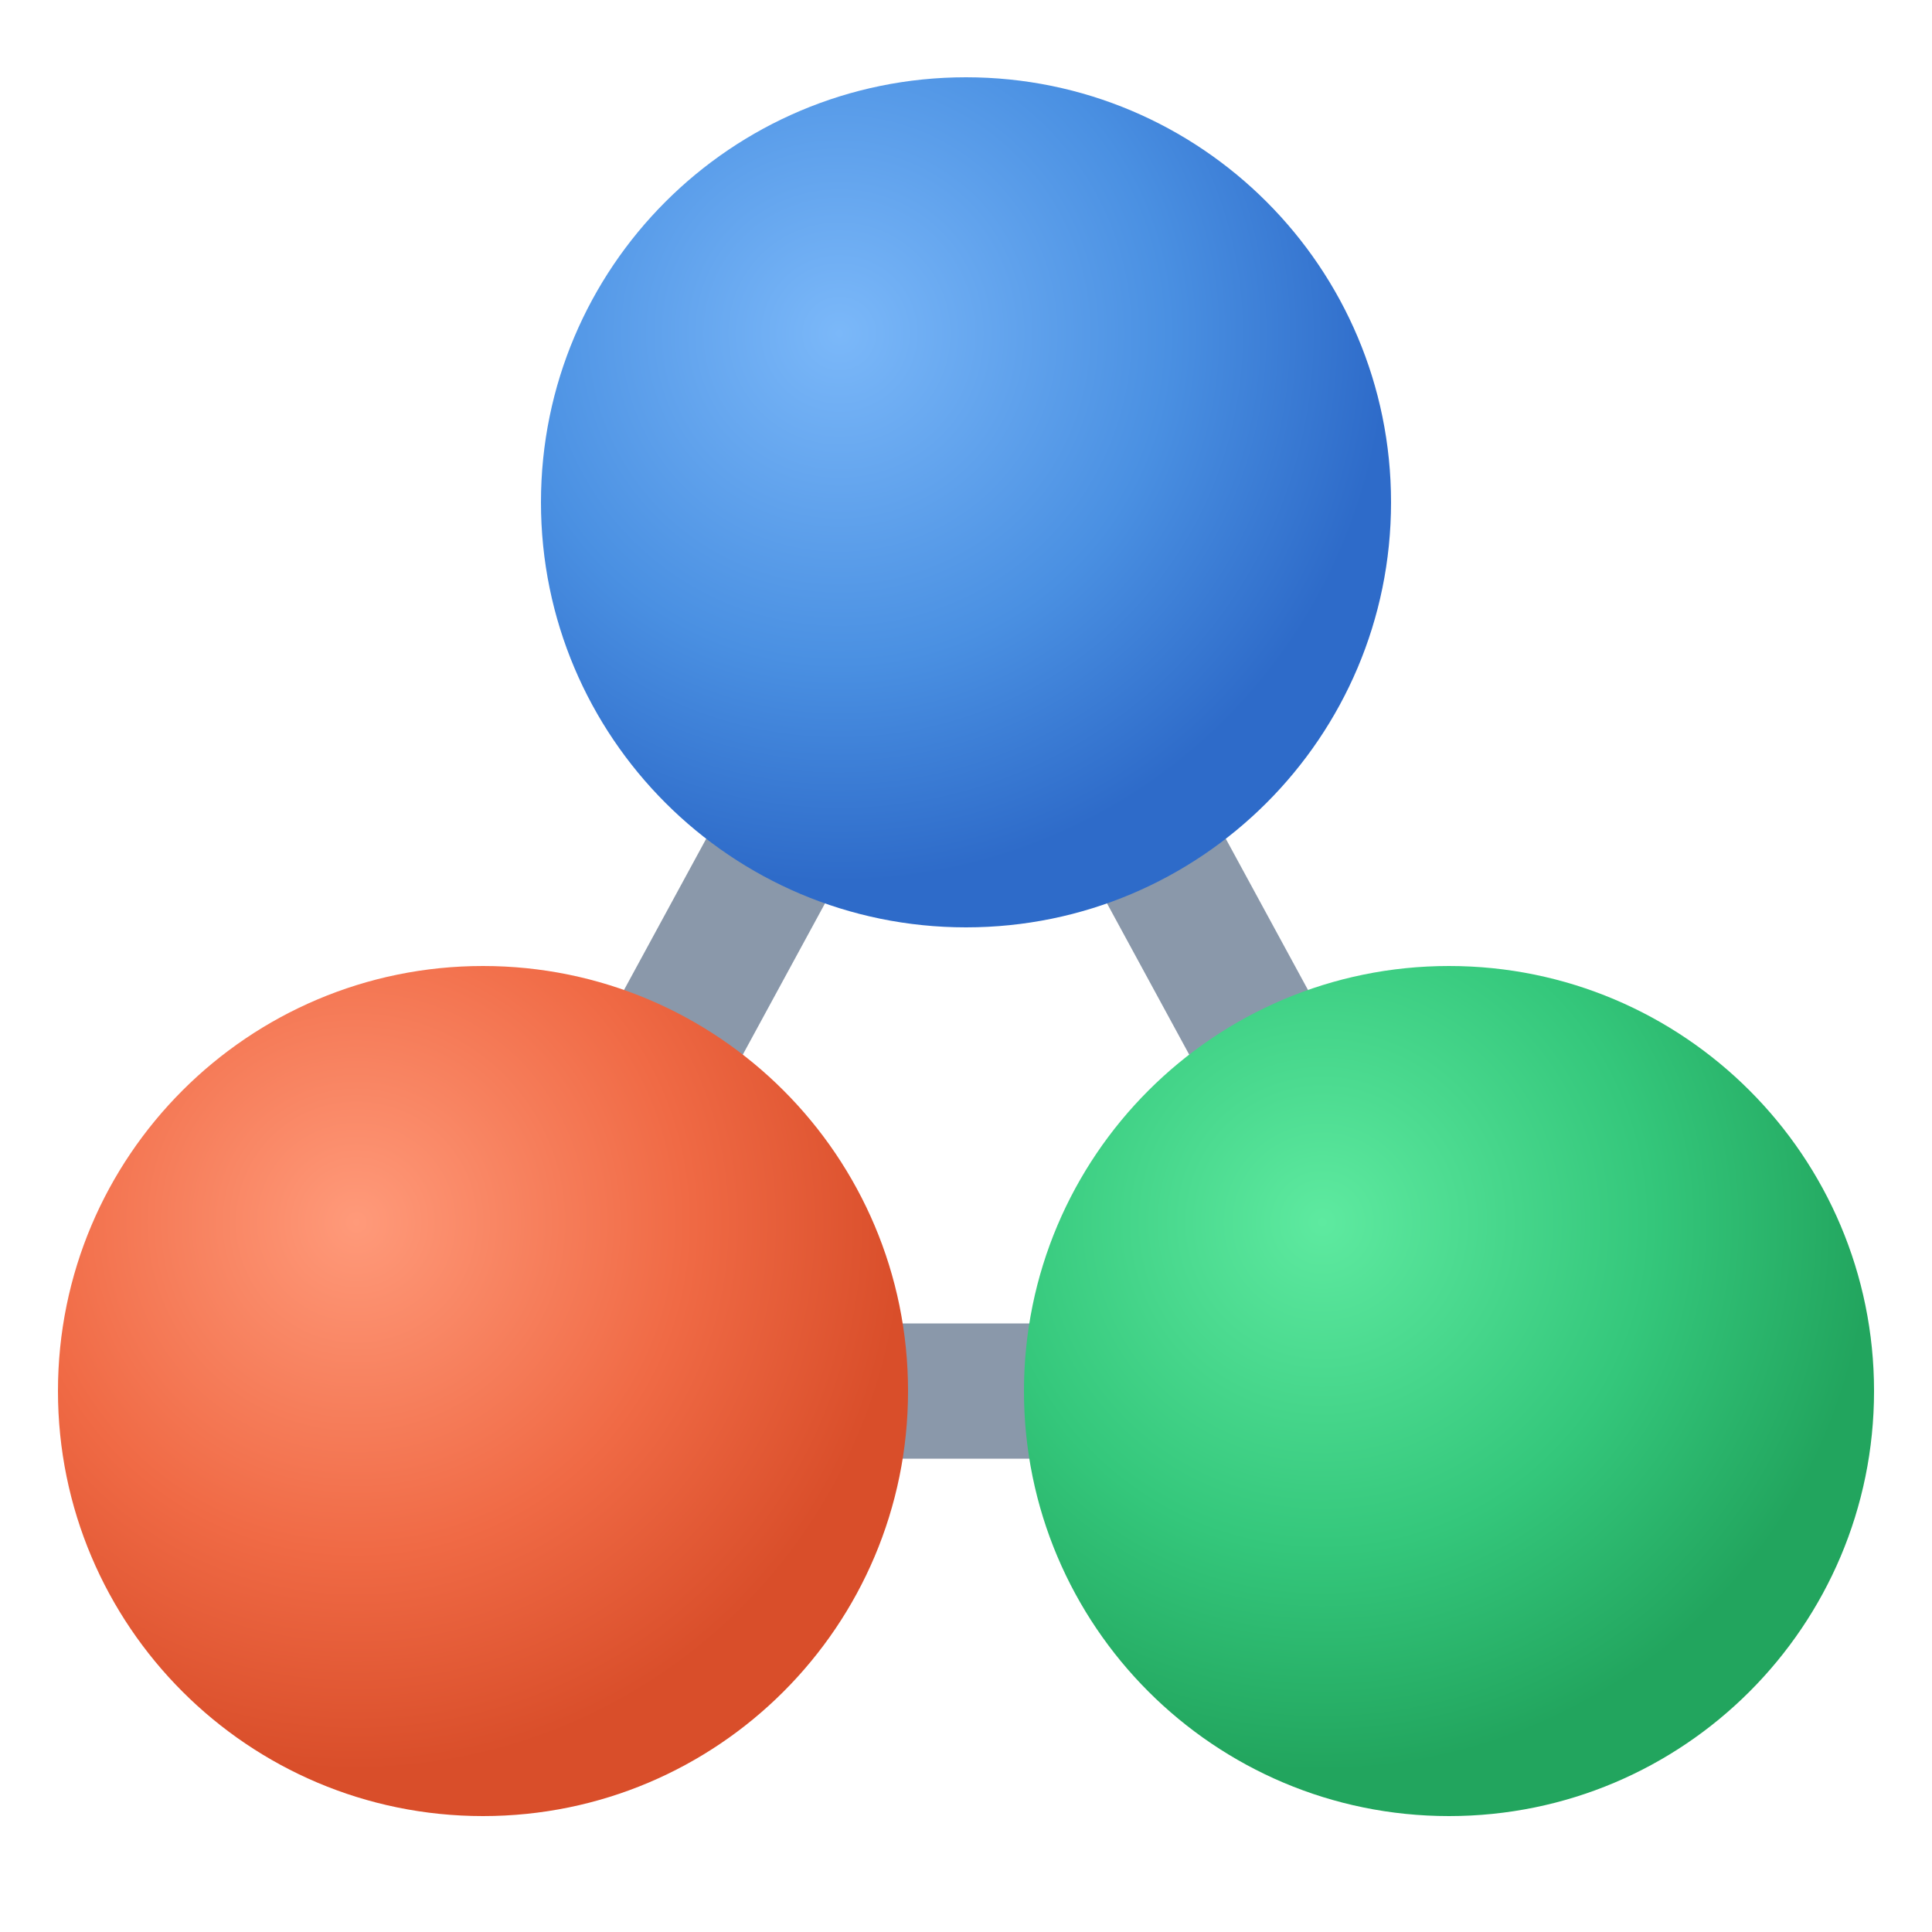
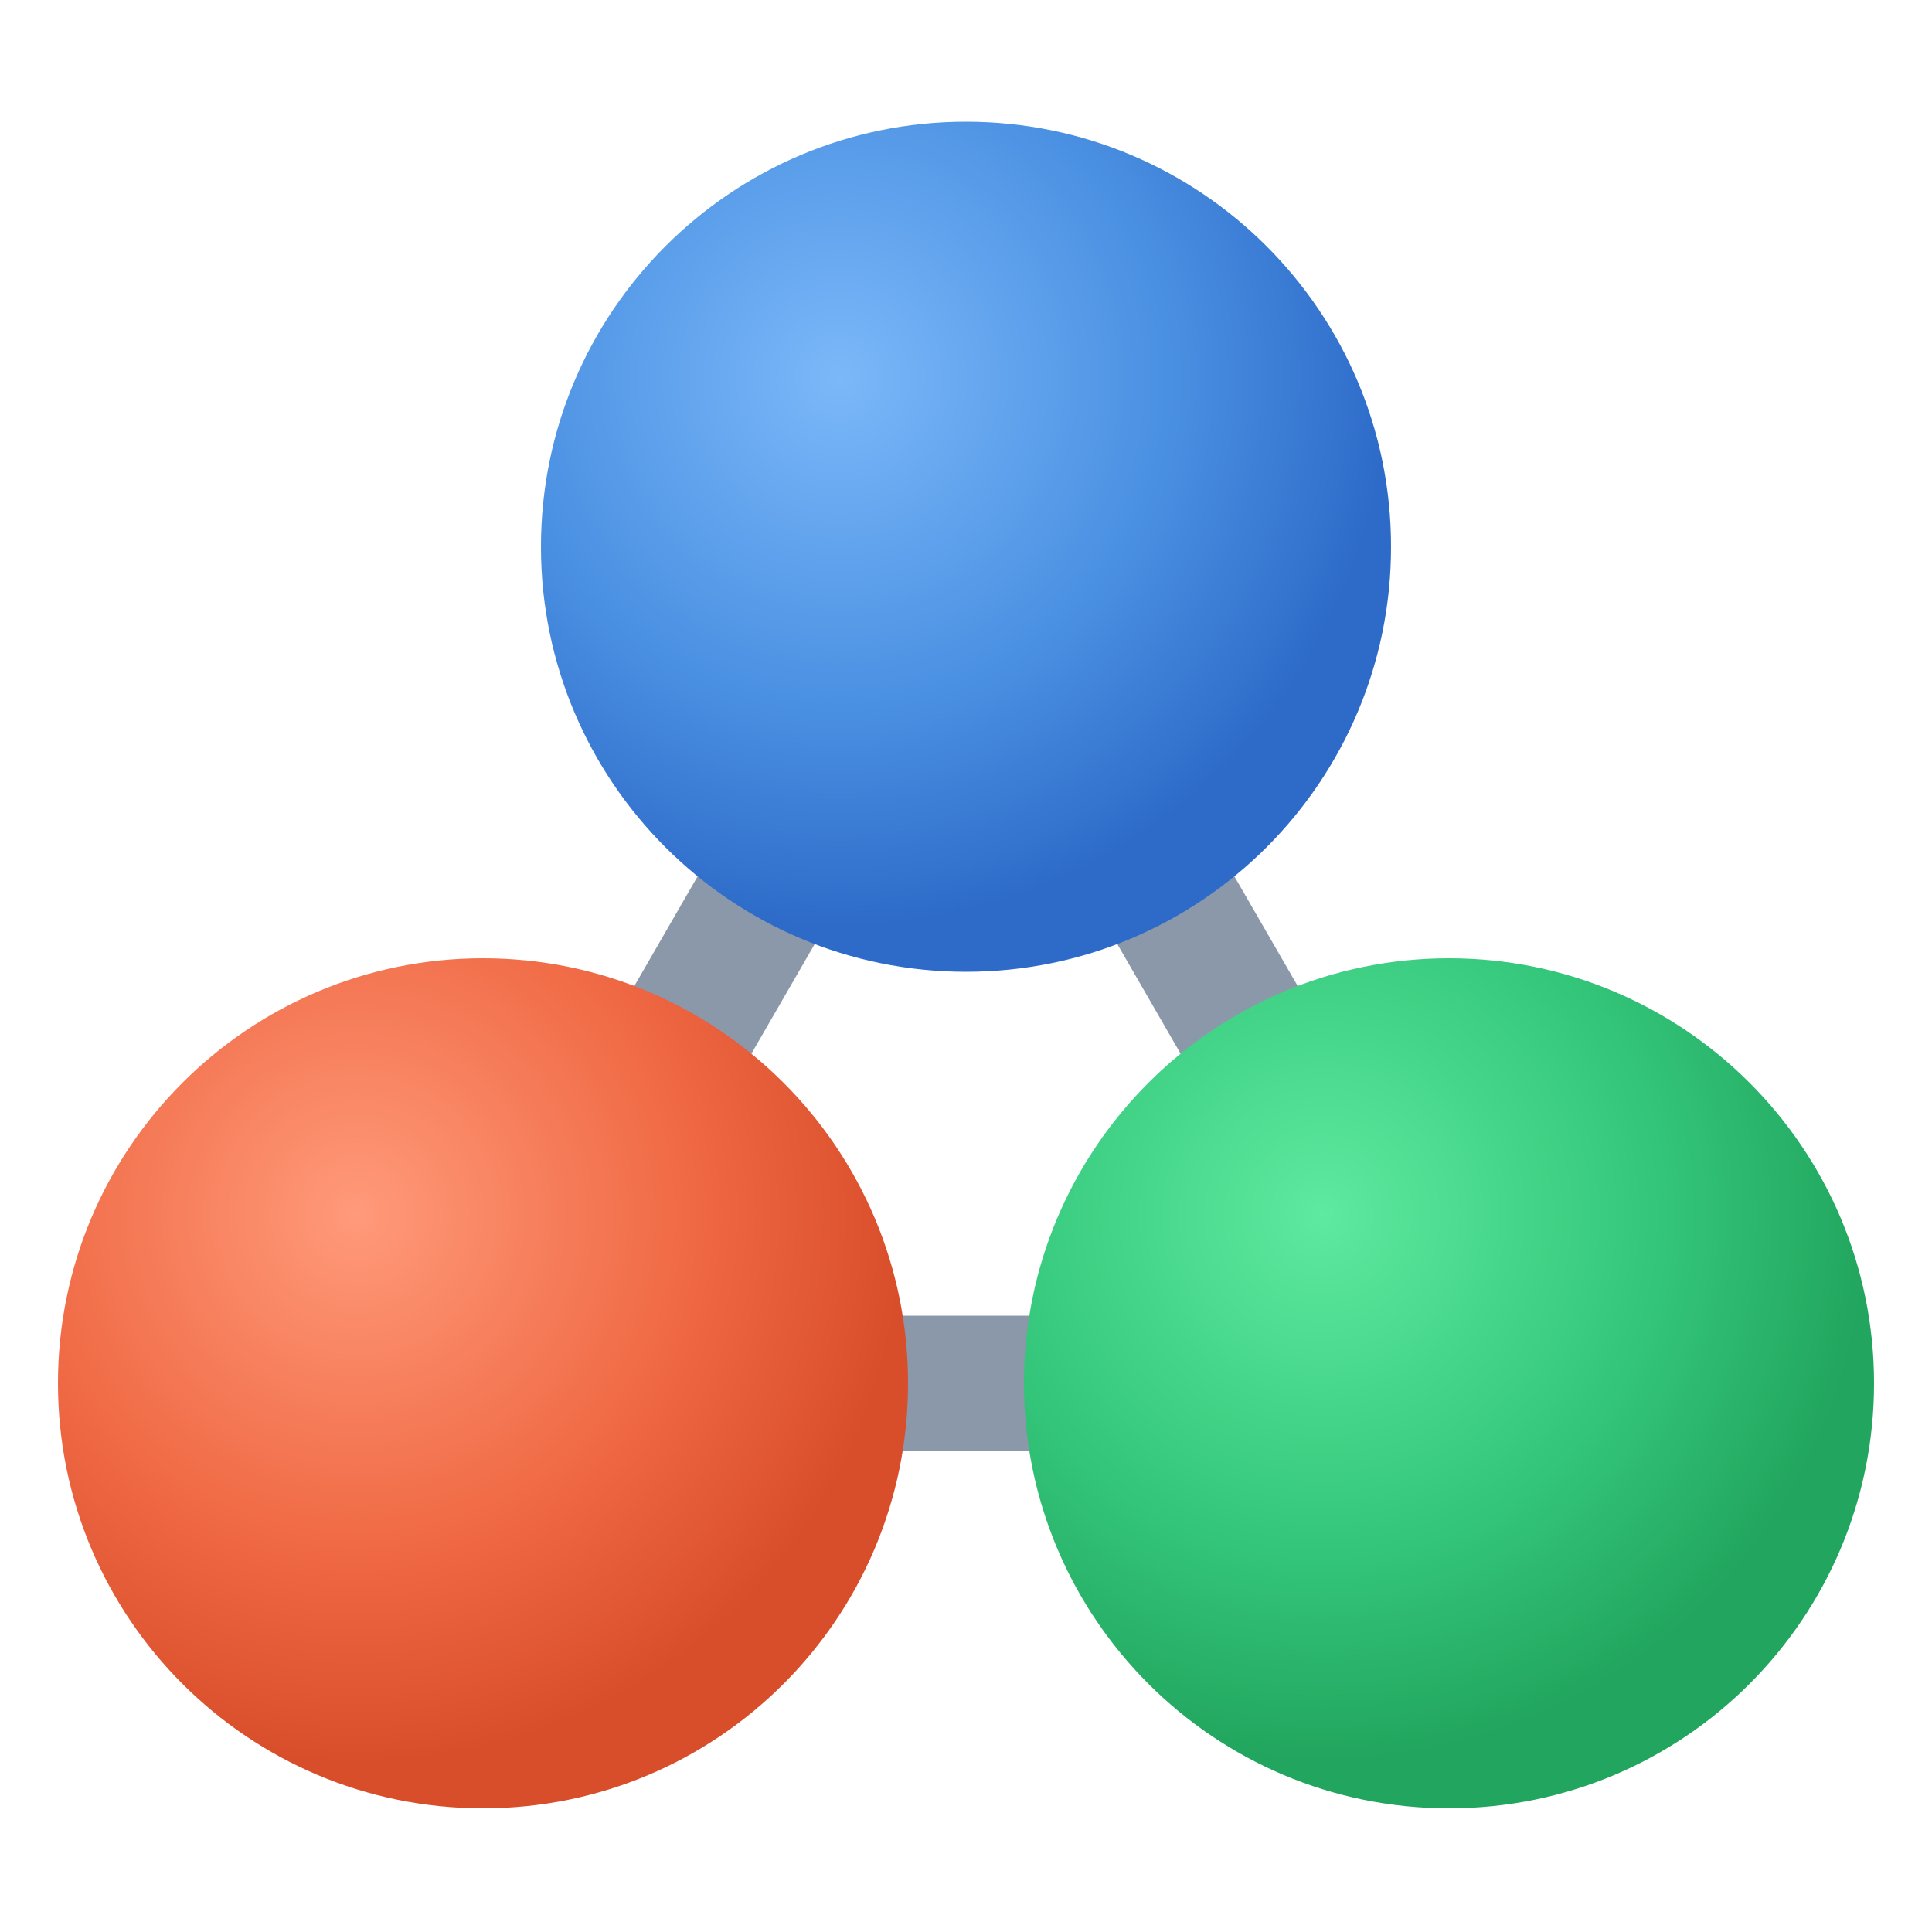
<svg xmlns="http://www.w3.org/2000/svg" viewBox="0 0 100 100">
  <defs>
    <radialGradient id="b" cx="35%" cy="30%" r="65%">
      <stop offset="0%" stop-color="#7BB8F9" />
      <stop offset="60%" stop-color="#4A90E2" />
      <stop offset="100%" stop-color="#2E6BC9" />
    </radialGradient>
    <radialGradient id="o" cx="35%" cy="30%" r="65%">
      <stop offset="0%" stop-color="#FF9A7A" />
      <stop offset="60%" stop-color="#F06A45" />
      <stop offset="100%" stop-color="#D94E2A" />
    </radialGradient>
    <radialGradient id="g" cx="35%" cy="30%" r="65%">
      <stop offset="0%" stop-color="#5EEAA0" />
      <stop offset="60%" stop-color="#34C77B" />
      <stop offset="100%" stop-color="#22A55E" />
    </radialGradient>
  </defs>
-   <line x1="50" y1="26" x2="25" y2="72" stroke="#8A98AA" stroke-width="7" stroke-linecap="round" />
-   <line x1="50" y1="26" x2="75" y2="72" stroke="#8A98AA" stroke-width="7" stroke-linecap="round" />
-   <line x1="25" y1="72" x2="75" y2="72" stroke="#8A98AA" stroke-width="7" stroke-linecap="round" />
-   <circle cx="50" cy="26" r="22" fill="url(#b)" />
-   <circle cx="25" cy="72" r="22" fill="url(#o)" />
-   <circle cx="75" cy="72" r="22" fill="url(#g)" />
+   <line x1="50" y1="28.3" x2="25" y2="71.6" stroke="#8A98AA" stroke-width="7" stroke-linecap="round" />
+   <line x1="50" y1="28.3" x2="75" y2="71.6" stroke="#8A98AA" stroke-width="7" stroke-linecap="round" />
+   <line x1="25" y1="71.6" x2="75" y2="71.6" stroke="#8A98AA" stroke-width="7" stroke-linecap="round" />
+   <circle cx="50" cy="28.3" r="22" fill="url(#b)" />
+   <circle cx="25" cy="71.6" r="22" fill="url(#o)" />
+   <circle cx="75" cy="71.6" r="22" fill="url(#g)" />
</svg>
